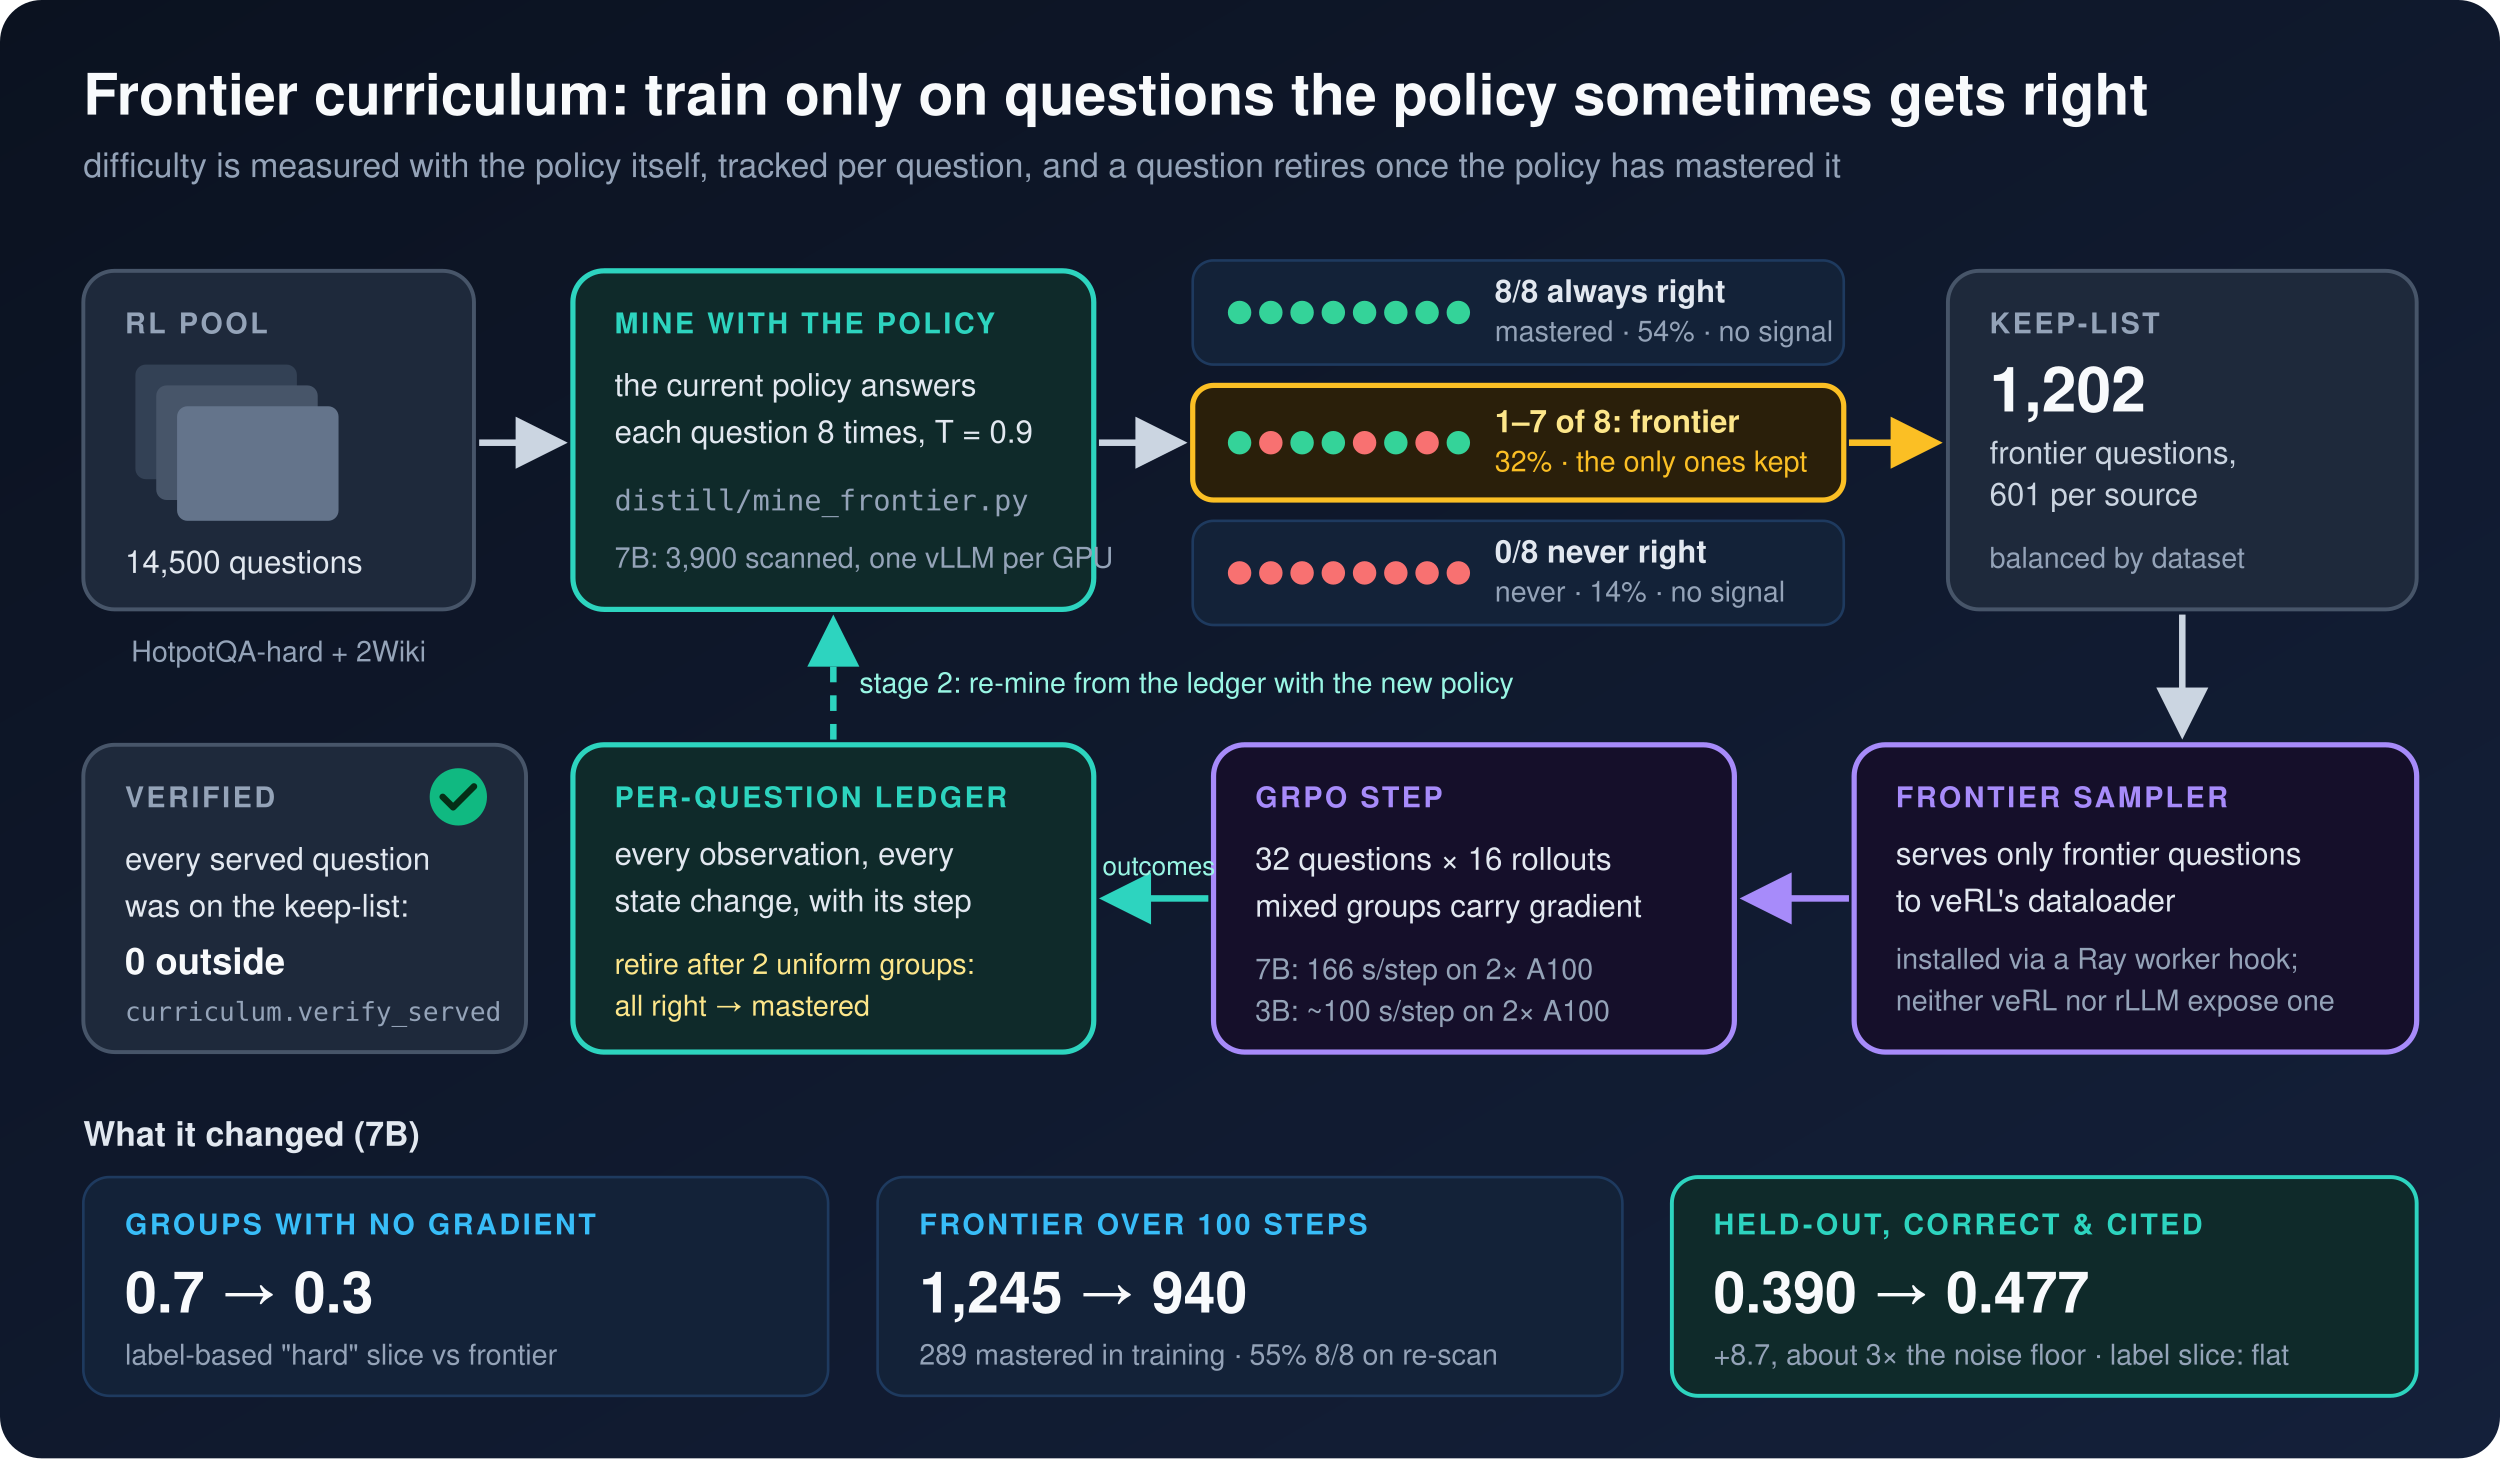
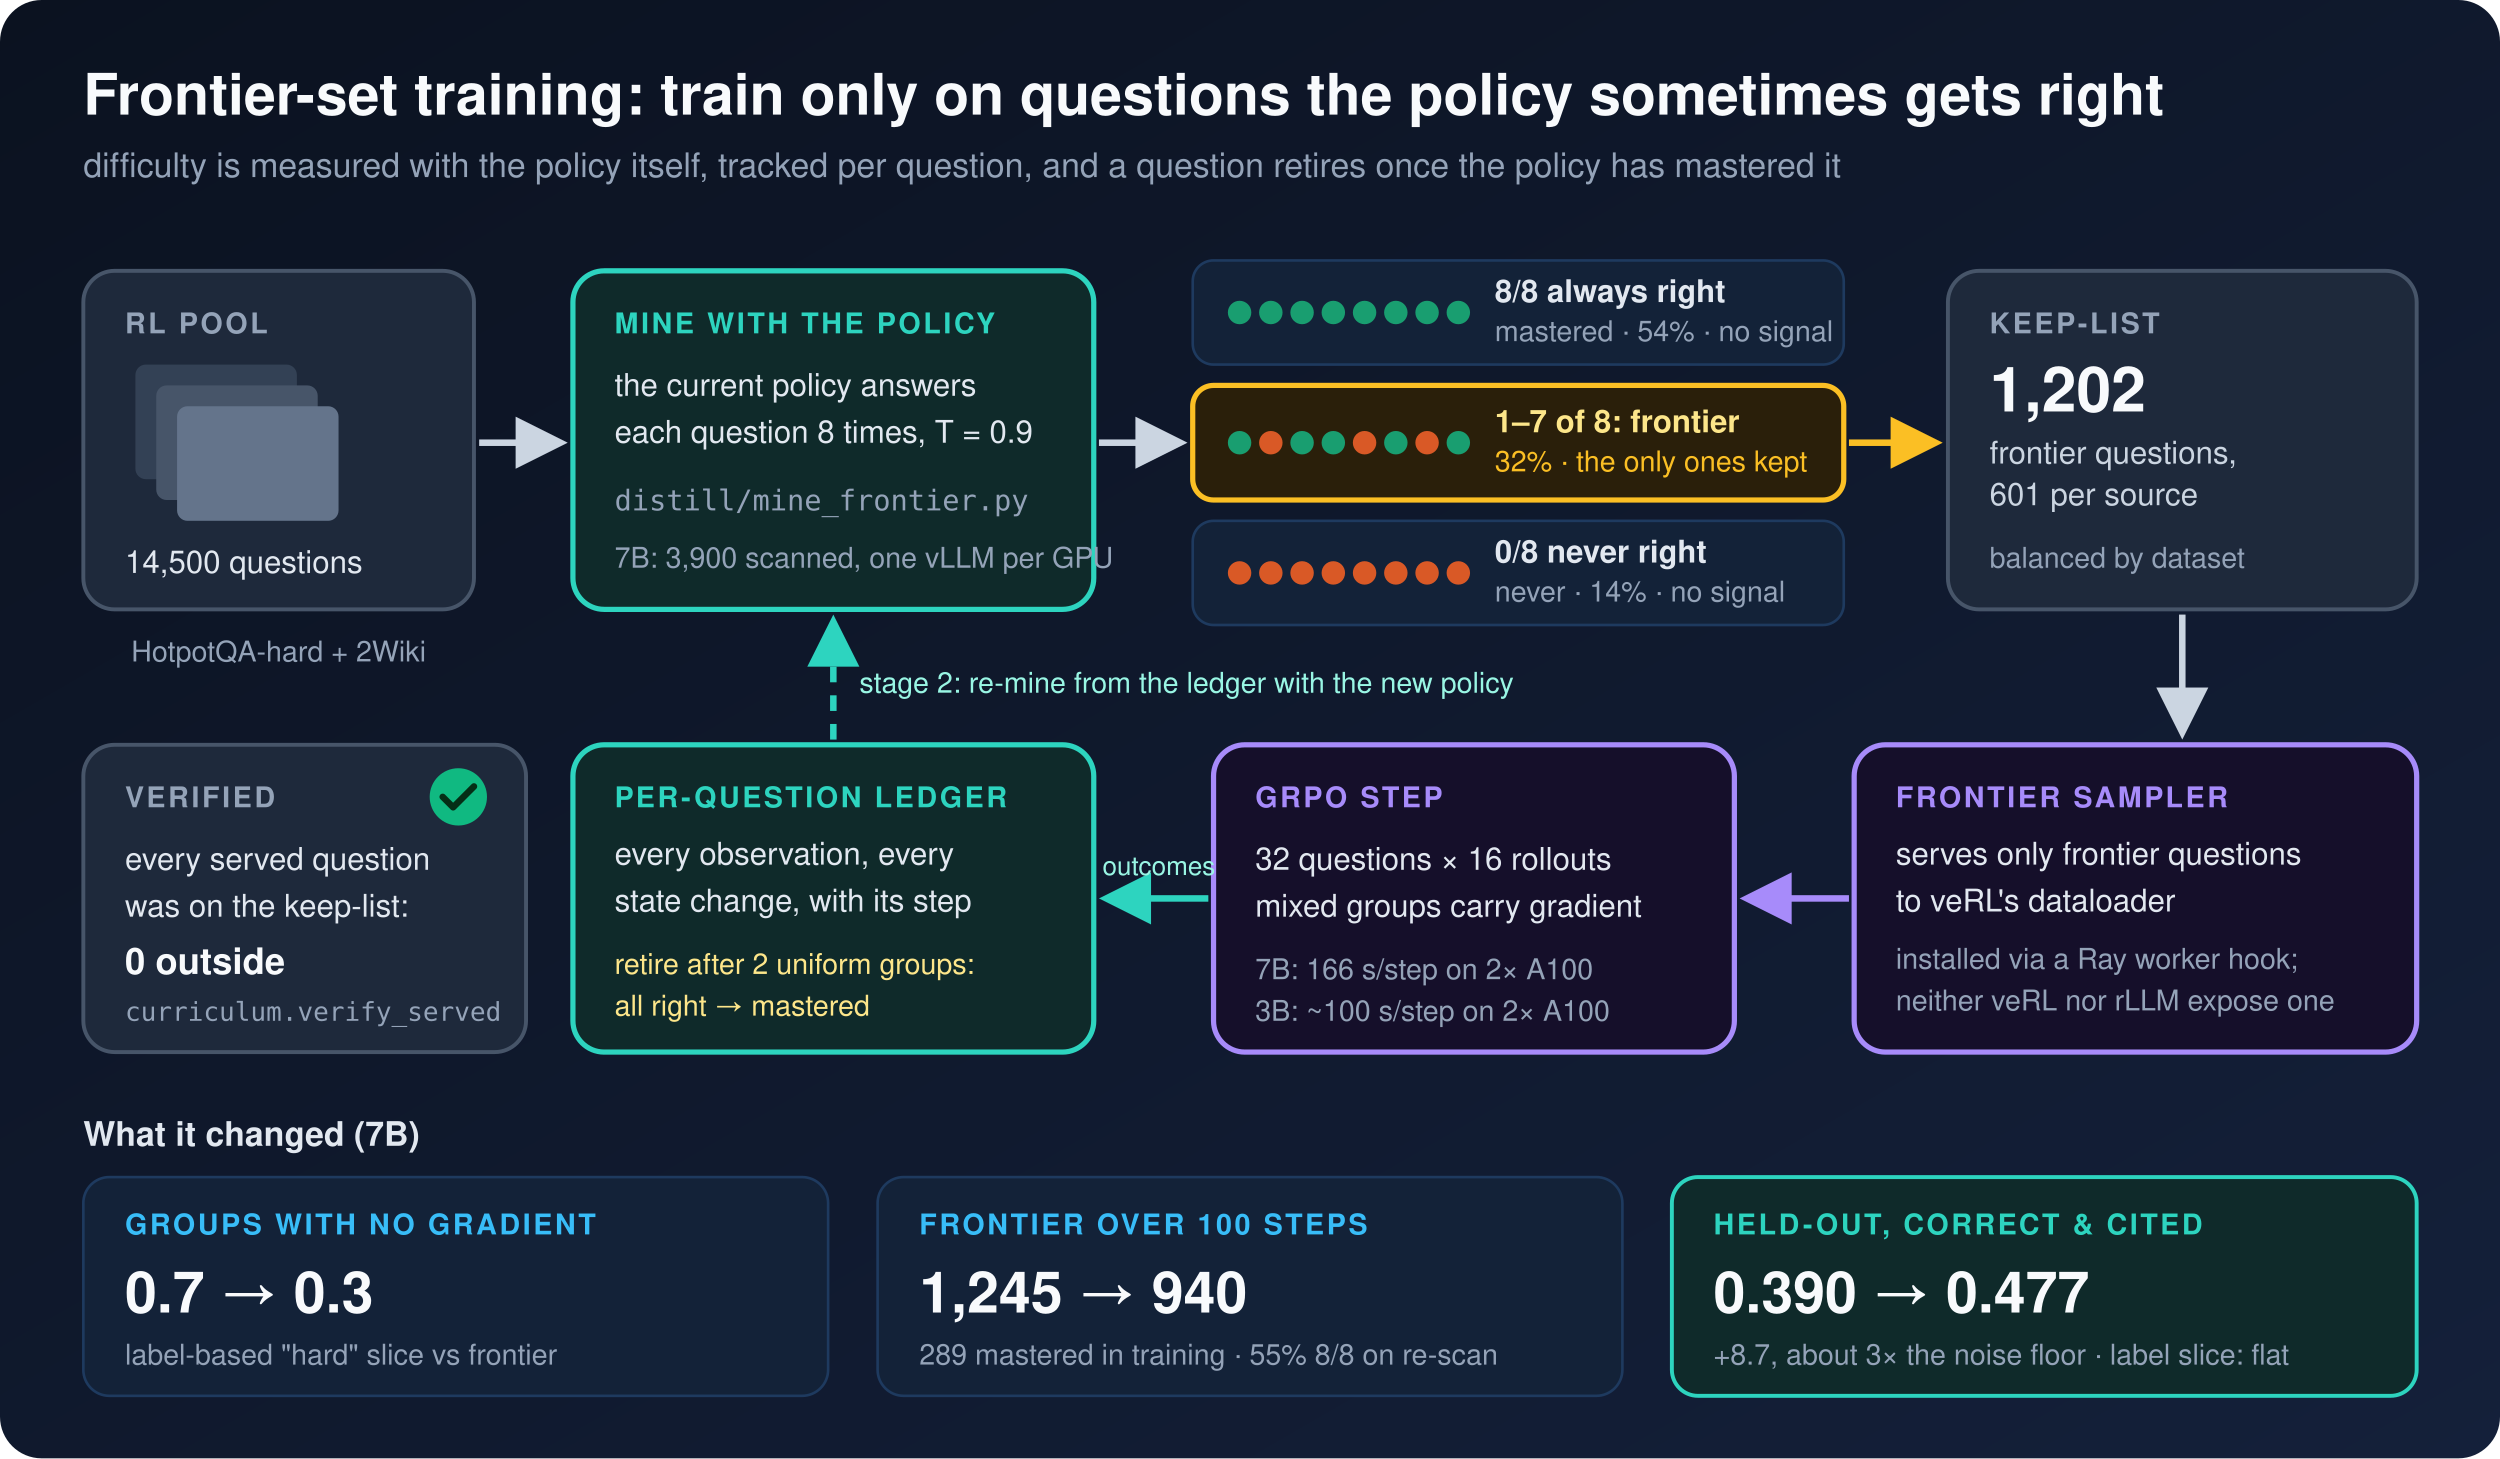
<svg xmlns="http://www.w3.org/2000/svg" width="960" height="560" viewBox="0 0 960 560" font-family="-apple-system, 'Segoe UI', Helvetica, Arial, sans-serif">
  <defs>
    <linearGradient id="bg" x1="0" y1="0" x2="1" y2="1">
      <stop offset="0" stop-color="#0b1220" />
      <stop offset="1" stop-color="#14203a" />
    </linearGradient>
    <marker id="m" viewBox="0 0 10 10" refX="8" refY="5" markerWidth="8" markerHeight="8" orient="auto-start-reverse">
      <path d="M0,0 L10,5 L0,10 z" fill="#cbd5e1" />
    </marker>
    <marker id="mT" viewBox="0 0 10 10" refX="8" refY="5" markerWidth="8" markerHeight="8" orient="auto-start-reverse">
      <path d="M0,0 L10,5 L0,10 z" fill="#2dd4bf" />
    </marker>
    <marker id="mV" viewBox="0 0 10 10" refX="8" refY="5" markerWidth="8" markerHeight="8" orient="auto-start-reverse">
      <path d="M0,0 L10,5 L0,10 z" fill="#a78bfa" />
    </marker>
    <marker id="mA" viewBox="0 0 10 10" refX="8" refY="5" markerWidth="8" markerHeight="8" orient="auto-start-reverse">
      <path d="M0,0 L10,5 L0,10 z" fill="#fbbf24" />
    </marker>
  </defs>
  <rect width="960" height="560" rx="16" fill="url(#bg)" />
-   <text x="32" y="44" fill="#f8fafc" font-size="22" font-weight="800">Frontier curriculum: train only on questions the policy sometimes gets right</text>
+   <text x="32" y="44" fill="#f8fafc" font-size="22" font-weight="800">Frontier-set training: train only on questions the policy sometimes gets right</text>
  <text x="32" y="68" fill="#94a3b8" font-size="13">difficulty is measured with the policy itself, tracked per question, and a question retires once the policy has mastered it</text>
  <g>
    <rect x="32" y="104" width="150" height="130" rx="12" fill="#1e293b" stroke="#475569" stroke-width="1.5" />
    <text x="48" y="128" fill="#94a3b8" font-size="11" font-weight="700" letter-spacing="1">RL POOL</text>
    <rect x="52" y="140" width="62" height="44" rx="4" fill="#334155" />
    <rect x="60" y="148" width="62" height="44" rx="4" fill="#475569" />
    <rect x="68" y="156" width="62" height="44" rx="4" fill="#64748b" />
    <text x="48" y="220" fill="#e2e8f0" font-size="12">14,500 questions</text>
    <text x="107" y="254" fill="#94a3b8" font-size="11" text-anchor="middle">HotpotQA-hard + 2Wiki</text>
  </g>
  <line x1="184" y1="170" x2="214" y2="170" stroke="#cbd5e1" stroke-width="2.5" marker-end="url(#m)" />
  <g>
    <rect x="220" y="104" width="200" height="130" rx="12" fill="#0f2a2a" stroke="#2dd4bf" stroke-width="2" />
    <text x="236" y="128" fill="#2dd4bf" font-size="11" font-weight="700" letter-spacing="1">MINE WITH THE POLICY</text>
    <text x="236" y="152" fill="#e2e8f0" font-size="12">the current policy answers</text>
    <text x="236" y="170" fill="#e2e8f0" font-size="12">each question 8 times, T = 0.9</text>
    <text x="236" y="196" fill="#94a3b8" font-size="11" font-family="Menlo, Consolas, monospace">distill/mine_frontier.py</text>
    <text x="236" y="218" fill="#94a3b8" font-size="11">7B: 3,900 scanned, one vLLM per GPU</text>
  </g>
  <line x1="422" y1="170" x2="452" y2="170" stroke="#cbd5e1" stroke-width="2.5" marker-end="url(#m)" />
  <g>
    <rect x="458" y="100" width="250" height="40" rx="8" fill="#132238" stroke="#1e3a5f" />
-     <g fill="#34d399">
+     <g fill="#199e70">
      <circle cx="476" cy="120" r="4.5" />
      <circle cx="488" cy="120" r="4.5" />
      <circle cx="500" cy="120" r="4.5" />
      <circle cx="512" cy="120" r="4.5" />
      <circle cx="524" cy="120" r="4.5" />
      <circle cx="536" cy="120" r="4.5" />
      <circle cx="548" cy="120" r="4.5" />
      <circle cx="560" cy="120" r="4.5" />
    </g>
    <text x="574" y="116" fill="#e2e8f0" font-size="12" font-weight="700">8/8 always right</text>
    <text x="574" y="131" fill="#94a3b8" font-size="11">mastered · 54% · no signal</text>
    <rect x="458" y="148" width="250" height="44" rx="8" fill="#2a1f0a" stroke="#fbbf24" stroke-width="2" />
    <g>
-       <circle cx="476" cy="170" r="4.5" fill="#34d399" />
-       <circle cx="488" cy="170" r="4.5" fill="#f87171" />
-       <circle cx="500" cy="170" r="4.5" fill="#34d399" />
-       <circle cx="512" cy="170" r="4.5" fill="#34d399" />
-       <circle cx="524" cy="170" r="4.5" fill="#f87171" />
-       <circle cx="536" cy="170" r="4.5" fill="#34d399" />
-       <circle cx="548" cy="170" r="4.5" fill="#f87171" />
-       <circle cx="560" cy="170" r="4.5" fill="#34d399" />
+       <circle cx="476" cy="170" r="4.5" fill="#199e70" />
+       <circle cx="488" cy="170" r="4.5" fill="#d95926" />
+       <circle cx="500" cy="170" r="4.5" fill="#199e70" />
+       <circle cx="512" cy="170" r="4.5" fill="#199e70" />
+       <circle cx="524" cy="170" r="4.5" fill="#d95926" />
+       <circle cx="536" cy="170" r="4.5" fill="#199e70" />
+       <circle cx="548" cy="170" r="4.5" fill="#d95926" />
+       <circle cx="560" cy="170" r="4.5" fill="#199e70" />
    </g>
    <text x="574" y="166" fill="#fde68a" font-size="12" font-weight="700">1–7 of 8: frontier</text>
    <text x="574" y="181" fill="#fbbf24" font-size="11">32% · the only ones kept</text>
    <rect x="458" y="200" width="250" height="40" rx="8" fill="#132238" stroke="#1e3a5f" />
-     <g fill="#f87171">
+     <g fill="#d95926">
      <circle cx="476" cy="220" r="4.5" />
      <circle cx="488" cy="220" r="4.5" />
      <circle cx="500" cy="220" r="4.5" />
      <circle cx="512" cy="220" r="4.5" />
      <circle cx="524" cy="220" r="4.5" />
      <circle cx="536" cy="220" r="4.5" />
      <circle cx="548" cy="220" r="4.5" />
      <circle cx="560" cy="220" r="4.5" />
    </g>
    <text x="574" y="216" fill="#e2e8f0" font-size="12" font-weight="700">0/8 never right</text>
    <text x="574" y="231" fill="#94a3b8" font-size="11">never · 14% · no signal</text>
  </g>
  <line x1="710" y1="170" x2="742" y2="170" stroke="#fbbf24" stroke-width="2.5" marker-end="url(#mA)" />
  <g>
    <rect x="748" y="104" width="180" height="130" rx="12" fill="#1e293b" stroke="#475569" stroke-width="1.5" />
    <text x="764" y="128" fill="#94a3b8" font-size="11" font-weight="700" letter-spacing="1">KEEP-LIST</text>
    <text x="764" y="158" fill="#f8fafc" font-size="24" font-weight="800">1,202</text>
    <text x="764" y="178" fill="#cbd5e1" font-size="12">frontier questions,</text>
    <text x="764" y="194" fill="#cbd5e1" font-size="12">601 per source</text>
    <text x="764" y="218" fill="#94a3b8" font-size="11">balanced by dataset</text>
  </g>
  <line x1="838" y1="236" x2="838" y2="280" stroke="#cbd5e1" stroke-width="2.5" marker-end="url(#m)" />
  <g>
    <rect x="712" y="286" width="216" height="118" rx="12" fill="#150f2a" stroke="#a78bfa" stroke-width="2" />
    <text x="728" y="310" fill="#a78bfa" font-size="11" font-weight="700" letter-spacing="1">FRONTIER SAMPLER</text>
    <text x="728" y="332" fill="#e2e8f0" font-size="12">serves only frontier questions</text>
    <text x="728" y="350" fill="#e2e8f0" font-size="12">to veRL's dataloader</text>
    <text x="728" y="372" fill="#94a3b8" font-size="11">installed via a Ray worker hook;</text>
    <text x="728" y="388" fill="#94a3b8" font-size="11">neither veRL nor rLLM expose one</text>
  </g>
  <line x1="710" y1="345" x2="672" y2="345" stroke="#a78bfa" stroke-width="2.5" marker-end="url(#mV)" />
  <g>
    <rect x="466" y="286" width="200" height="118" rx="12" fill="#150f2a" stroke="#a78bfa" stroke-width="2" />
    <text x="482" y="310" fill="#a78bfa" font-size="11" font-weight="700" letter-spacing="1">GRPO STEP</text>
    <text x="482" y="334" fill="#e2e8f0" font-size="12">32 questions × 16 rollouts</text>
    <text x="482" y="352" fill="#e2e8f0" font-size="12">mixed groups carry gradient</text>
    <text x="482" y="376" fill="#94a3b8" font-size="11">7B: 166 s/step on 2× A100</text>
    <text x="482" y="392" fill="#94a3b8" font-size="11">3B: ~100 s/step on 2× A100</text>
  </g>
  <line x1="464" y1="345" x2="426" y2="345" stroke="#2dd4bf" stroke-width="2.5" marker-end="url(#mT)" />
  <text x="445" y="336" fill="#99f6e4" font-size="10" text-anchor="middle">outcomes</text>
  <g>
    <rect x="220" y="286" width="200" height="118" rx="12" fill="#0f2a2a" stroke="#2dd4bf" stroke-width="2" />
    <text x="236" y="310" fill="#2dd4bf" font-size="11" font-weight="700" letter-spacing="1">PER-QUESTION LEDGER</text>
    <text x="236" y="332" fill="#e2e8f0" font-size="12">every observation, every</text>
    <text x="236" y="350" fill="#e2e8f0" font-size="12">state change, with its step</text>
    <text x="236" y="374" fill="#fde68a" font-size="11">retire after 2 uniform groups:</text>
    <text x="236" y="390" fill="#fde68a" font-size="11">all right → mastered</text>
  </g>
  <line x1="320" y1="284" x2="320" y2="240" stroke="#2dd4bf" stroke-width="2.5" stroke-dasharray="6 5" marker-end="url(#mT)" />
  <text x="330" y="266" fill="#99f6e4" font-size="11">stage 2: re-mine from the ledger with the new policy</text>
  <g>
    <rect x="32" y="286" width="170" height="118" rx="12" fill="#1e293b" stroke="#475569" stroke-width="1.5" />
    <text x="48" y="310" fill="#94a3b8" font-size="11" font-weight="700" letter-spacing="1">VERIFIED</text>
    <circle cx="176" cy="306" r="11" fill="#10b981" />
    <path d="M170,306 l4,4 l8,-8" fill="none" stroke="#052e16" stroke-width="2.5" stroke-linecap="round" stroke-linejoin="round" />
    <text x="48" y="334" fill="#e2e8f0" font-size="12">every served question</text>
    <text x="48" y="352" fill="#e2e8f0" font-size="12">was on the keep-list:</text>
    <text x="48" y="374" fill="#f8fafc" font-size="14" font-weight="800">0 outside</text>
    <text x="48" y="392" fill="#94a3b8" font-size="10" font-family="Menlo, Consolas, monospace">curriculum.verify_served</text>
  </g>
  <text x="32" y="440" fill="#e2e8f0" font-size="13" font-weight="600">What it changed (7B)</text>
  <g>
    <rect x="32" y="452" width="286" height="84" rx="10" fill="#132238" stroke="#1e3a5f" />
    <text x="48" y="474" fill="#38bdf8" font-size="11" font-weight="700" letter-spacing="1">GROUPS WITH NO GRADIENT</text>
    <text x="48" y="504" fill="#f8fafc" font-size="22" font-weight="800">0.7 → 0.3</text>
    <text x="48" y="524" fill="#94a3b8" font-size="11">label-based "hard" slice vs frontier</text>
    <rect x="337" y="452" width="286" height="84" rx="10" fill="#132238" stroke="#1e3a5f" />
    <text x="353" y="474" fill="#38bdf8" font-size="11" font-weight="700" letter-spacing="1">FRONTIER OVER 100 STEPS</text>
    <text x="353" y="504" fill="#f8fafc" font-size="22" font-weight="800">1,245 → 940</text>
    <text x="353" y="524" fill="#94a3b8" font-size="11">289 mastered in training · 55% 8/8 on re-scan</text>
    <rect x="642" y="452" width="286" height="84" rx="10" fill="#0f2a2a" stroke="#2dd4bf" stroke-width="1.5" />
    <text x="658" y="474" fill="#2dd4bf" font-size="11" font-weight="700" letter-spacing="1">HELD-OUT, CORRECT &amp; CITED</text>
    <text x="658" y="504" fill="#f8fafc" font-size="22" font-weight="800">0.390 → 0.477</text>
    <text x="658" y="524" fill="#94a3b8" font-size="11">+8.7, about 3× the noise floor · label slice: flat</text>
  </g>
</svg>
